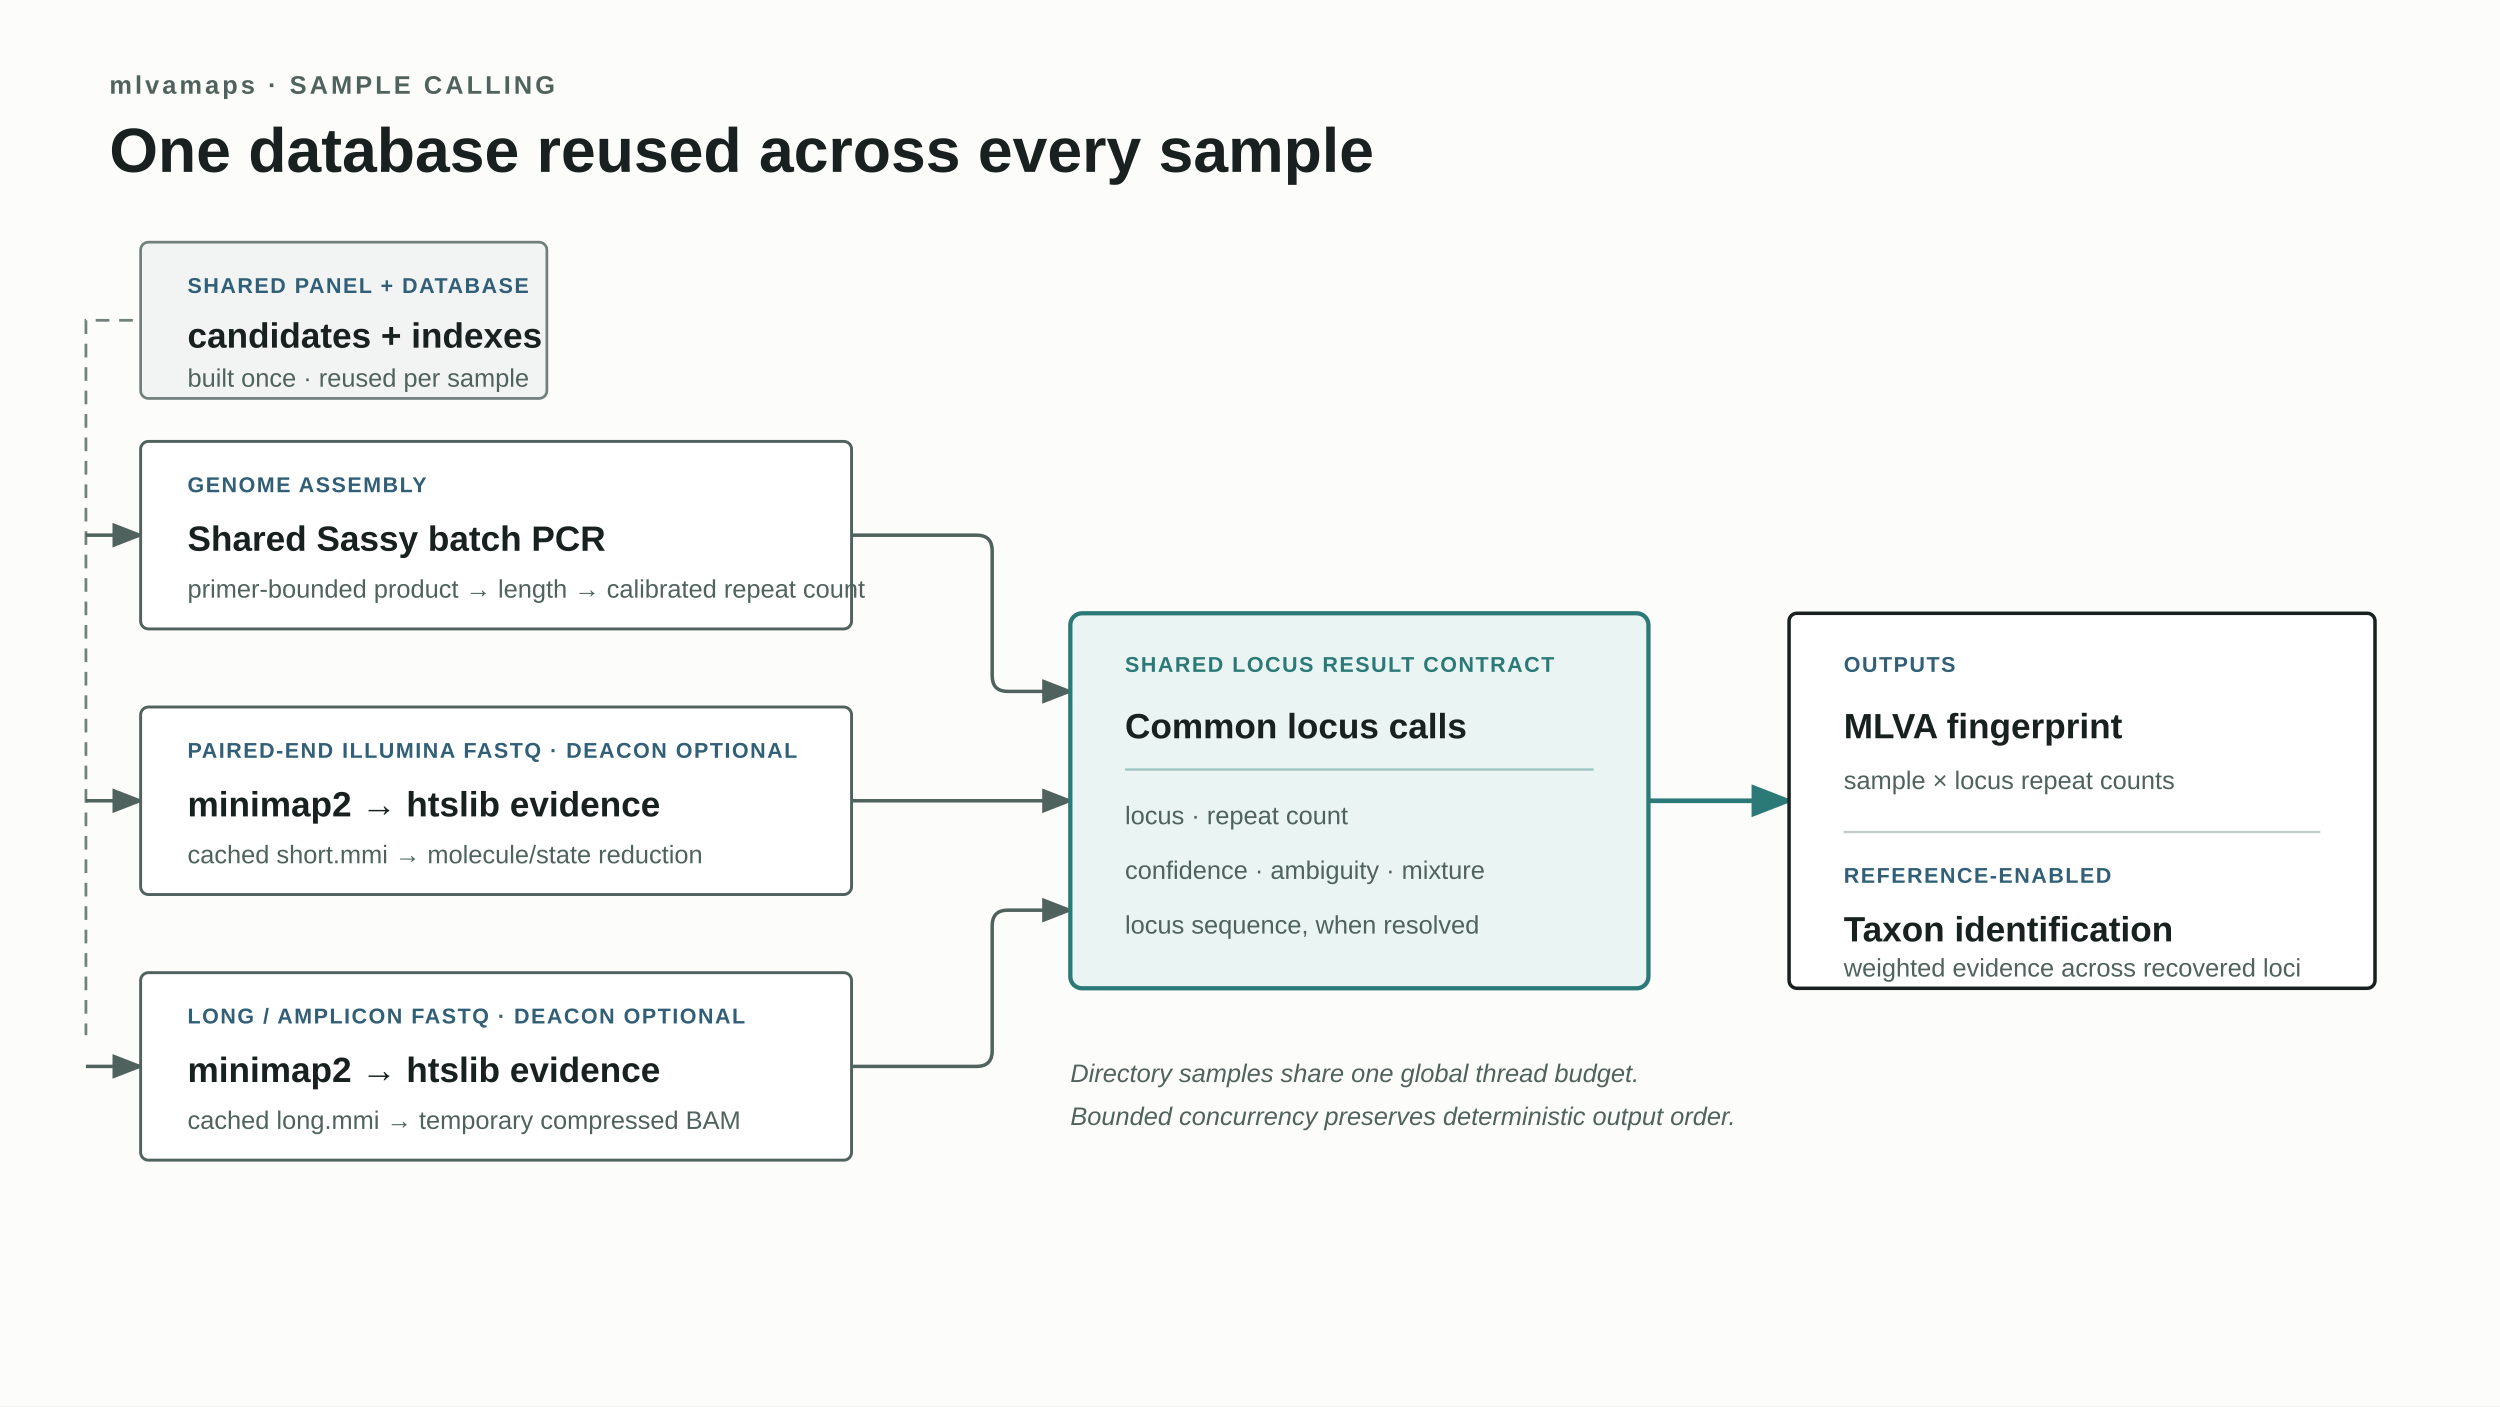
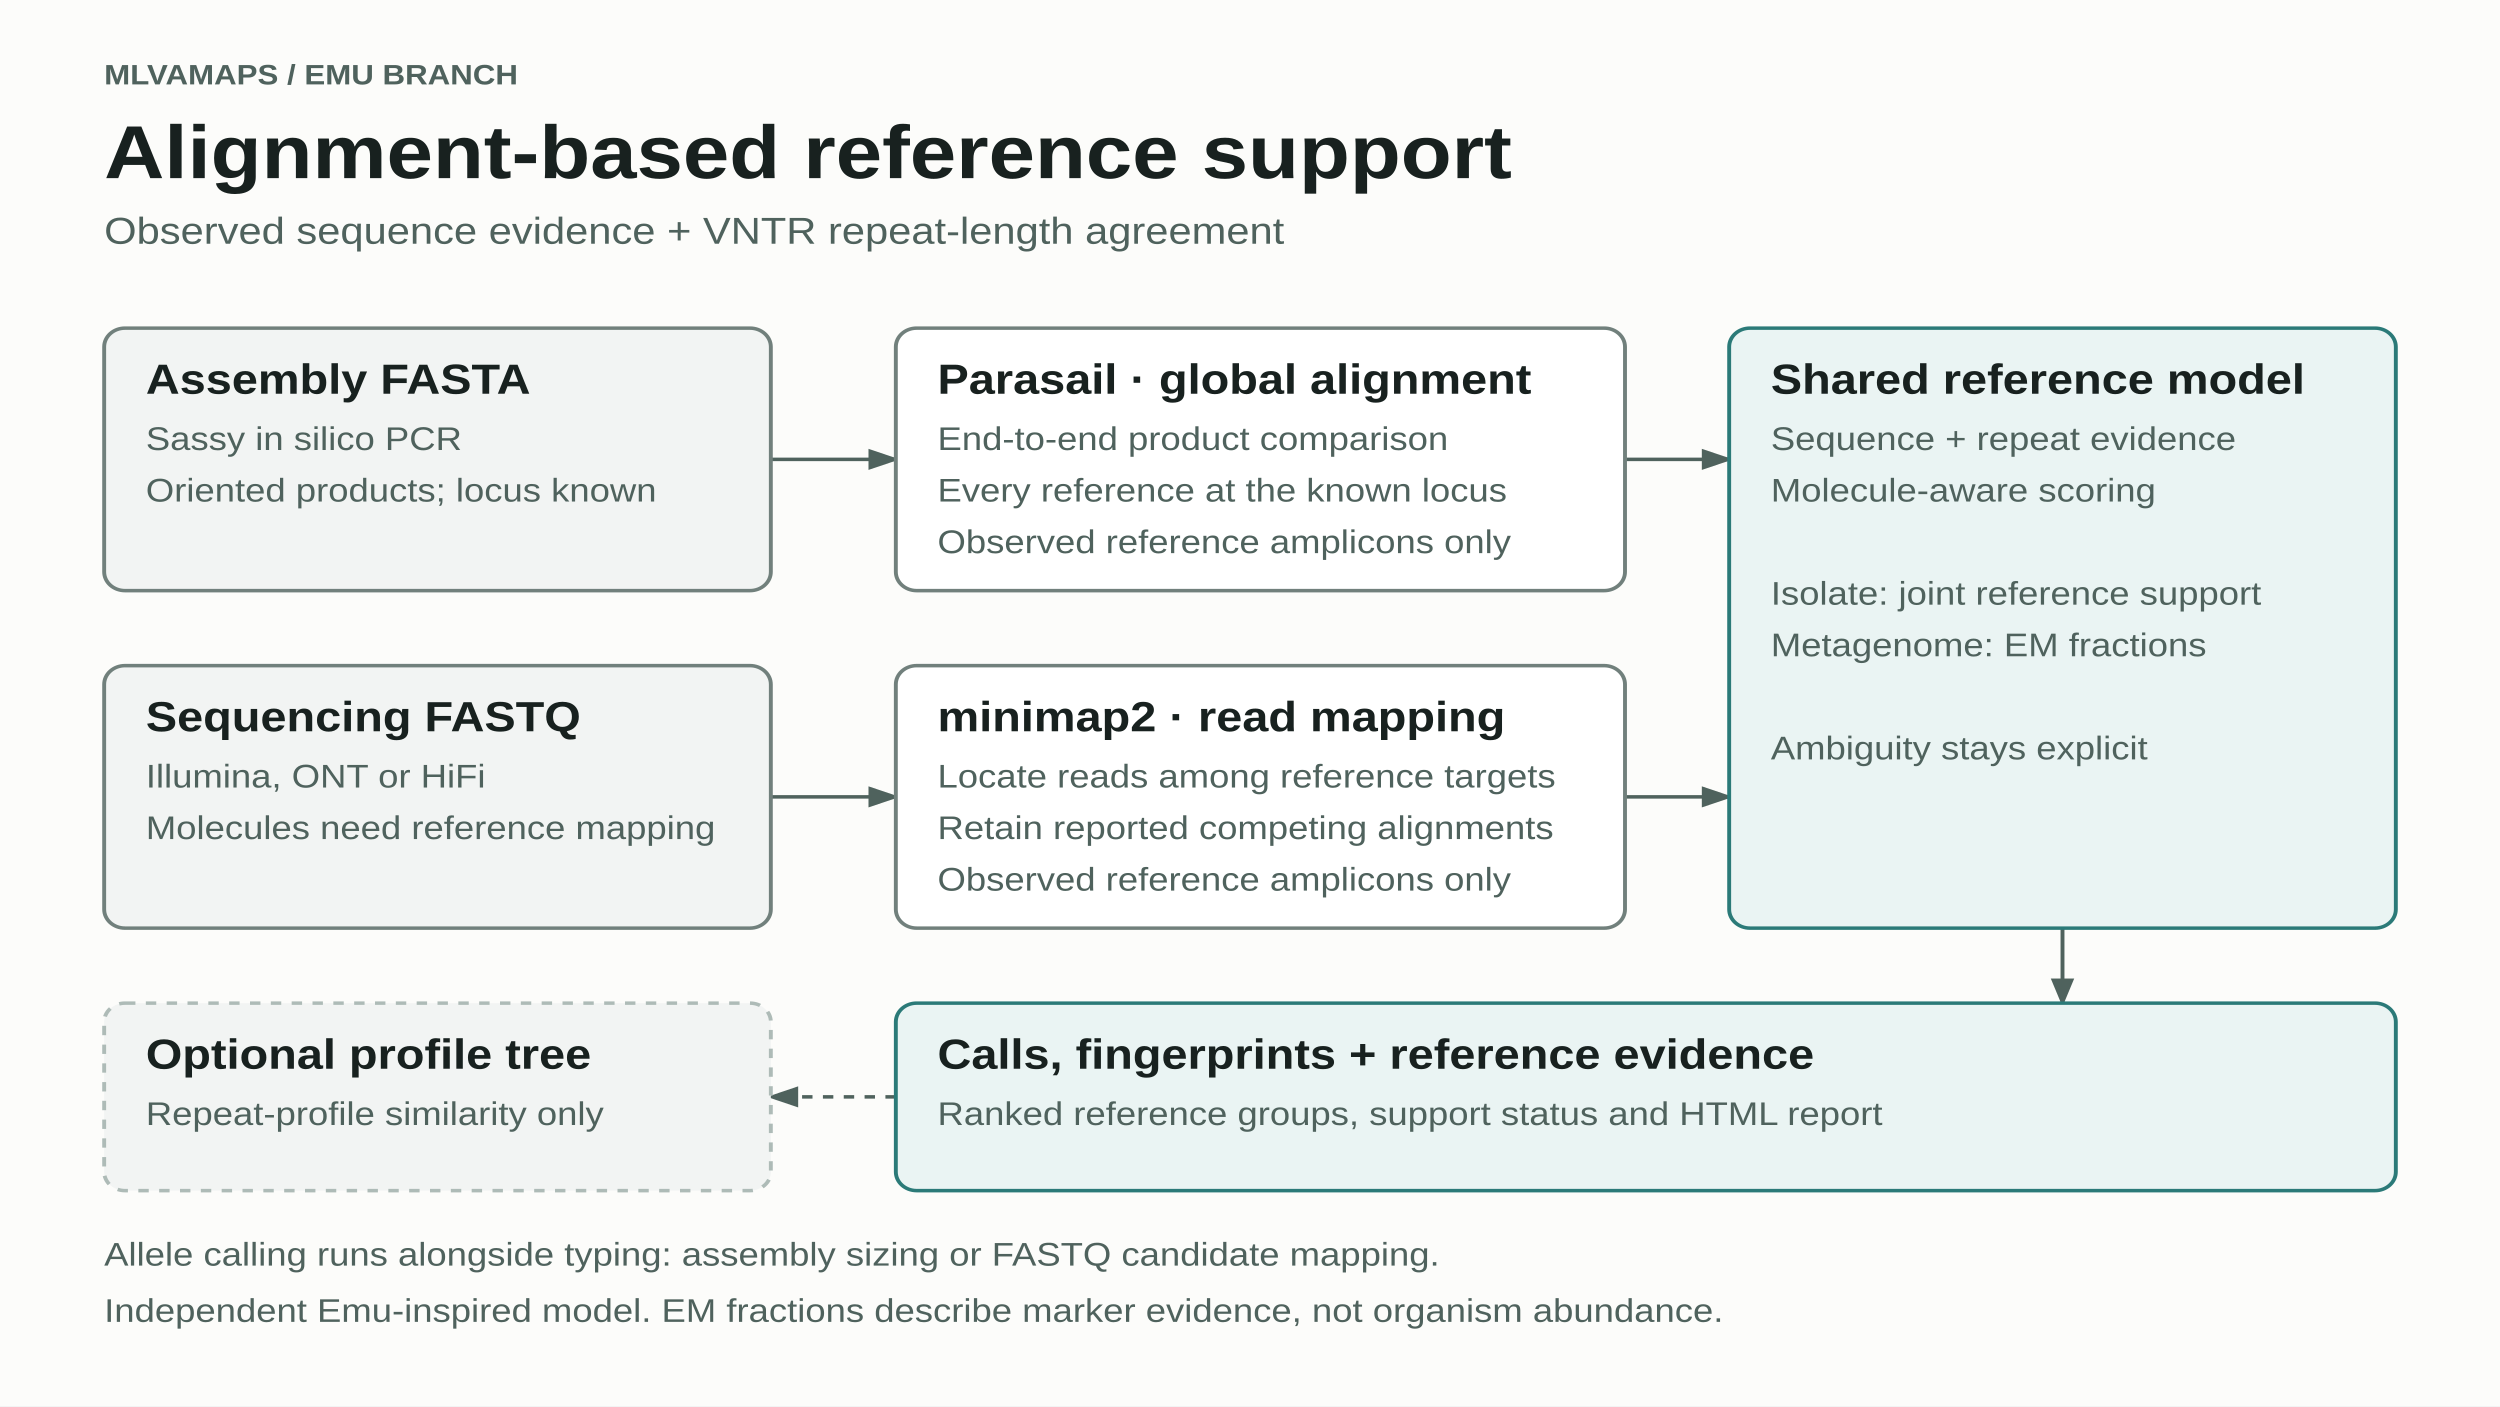
- <svg xmlns="http://www.w3.org/2000/svg" viewBox="0 0 1280 720" role="img" aria-labelledby="sample-presentation-title sample-presentation-desc">
+ <svg xmlns="http://www.w3.org/2000/svg" width="1280" height="720" viewBox="0 0 1280 720" role="img" aria-labelledby="mlvamaps_sample_calling_presentation-title mlvamaps_sample_calling_presentation-desc">
  <defs>
-     <style>
-         .node{fill:#fff;stroke:#4f625d;stroke-width:1.5}.input{fill:#f2f4f3;stroke:#71807c;stroke-width:1.4}.focal{fill:#eaf4f3;stroke:#2b7a78;stroke-width:2.2}.output{fill:#fff;stroke:#18211f;stroke-width:1.8}
-         .edge{fill:none;stroke:#4f625d;stroke-width:1.8;marker-end:url(#arrow)}.guide{fill:none;stroke:#71807c;stroke-width:1.4;stroke-dasharray:7 5}.accent{fill:none;stroke:#2b7a78;stroke-width:2.4;marker-end:url(#arrow-accent)}
-         .kicker{fill:#4f625d;font:700 13px Arial,Helvetica,sans-serif;letter-spacing:.12em}.headline{fill:#18211f;font:700 32px Arial,Helvetica,sans-serif}.tag{fill:#315f78;font:700 11px Arial,Helvetica,sans-serif;letter-spacing:.07em}.tag2{fill:#2b7a78;font:700 11px Arial,Helvetica,sans-serif;letter-spacing:.07em}.name{fill:#18211f;font:700 18px Arial,Helvetica,sans-serif}.sub{fill:#4f625d;font:13px Arial,Helvetica,sans-serif}.note{fill:#4f625d;font:italic 13px Arial,Helvetica,sans-serif}
-       </style>
-     <marker id="arrow" markerWidth="9" markerHeight="7" refX="8" refY="3.5" orient="auto">
-       <polygon points="0 0,9 3.5,0 7" fill="#4f625d" />
+     <marker id="mlvamaps_sample_calling_presentation-arrow" markerWidth="8" markerHeight="6" refX="7" refY="3" orient="auto">
+       <polygon points="0 0,8 3,0 6" fill="#4f625d" />
    </marker>
-     <marker id="arrow-accent" markerWidth="9" markerHeight="7" refX="8" refY="3.5" orient="auto">
-       <polygon points="0 0,9 3.5,0 7" fill="#2b7a78" />
+     <marker id="mlvamaps_sample_calling_presentation-arrow-accent" markerWidth="8" markerHeight="6" refX="7" refY="3" orient="auto">
+       <polygon points="0 0,8 3,0 6" fill="#2b7a78" />
+     </marker>
+     <marker id="mlvamaps_sample_calling_presentation-arrow-link" markerWidth="8" markerHeight="6" refX="7" refY="3" orient="auto">
+       <polygon points="0 0,8 3,0 6" fill="#2e5aa8" />
    </marker>
  </defs>
  <rect width="1280" height="720" fill="#fcfcfa" />
-   <text class="kicker" x="56" y="48">mlvamaps · SAMPLE CALLING</text>
-   <text class="headline" x="56" y="88">One database reused across every sample</text>
-   <path class="guide" d="M176 164 H44 V530" />
-   <line class="edge" x1="44" y1="274" x2="72" y2="274" />
-   <line class="edge" x1="44" y1="410" x2="72" y2="410" />
-   <line class="edge" x1="44" y1="546" x2="72" y2="546" />
-   <path class="edge" d="M436 274 H500 Q508 274 508 282 V346 Q508 354 516 354 H548" />
-   <line class="edge" x1="436" y1="410" x2="548" y2="410" />
-   <path class="edge" d="M436 546 H500 Q508 546 508 538 V474 Q508 466 516 466 H548" />
-   <line class="accent" x1="844" y1="410" x2="916" y2="410" />
-   <rect class="input" x="72" y="124" width="208" height="80" rx="4" />
-   <text class="tag" x="96" y="150">SHARED PANEL + DATABASE</text>
-   <text class="name" x="96" y="178">candidates + indexes</text>
-   <text class="sub" x="96" y="198">built once · reused per sample</text>
-   <rect class="node" x="72" y="226" width="364" height="96" rx="4" />
-   <text class="tag" x="96" y="252">GENOME ASSEMBLY</text>
-   <text class="name" x="96" y="282">Shared Sassy batch PCR</text>
-   <text class="sub" x="96" y="306">primer-bounded product → length → calibrated repeat count</text>
-   <rect class="node" x="72" y="362" width="364" height="96" rx="4" />
-   <text class="tag" x="96" y="388">PAIRED-END ILLUMINA FASTQ · DEACON OPTIONAL</text>
-   <text class="name" x="96" y="418">minimap2 → htslib evidence</text>
-   <text class="sub" x="96" y="442">cached short.mmi → molecule/state reduction</text>
-   <rect class="node" x="72" y="498" width="364" height="96" rx="4" />
-   <text class="tag" x="96" y="524">LONG / AMPLICON FASTQ · DEACON OPTIONAL</text>
-   <text class="name" x="96" y="554">minimap2 → htslib evidence</text>
-   <text class="sub" x="96" y="578">cached long.mmi → temporary compressed BAM</text>
-   <rect class="focal" x="548" y="314" width="296" height="192" rx="6" />
-   <text class="tag2" x="576" y="344">SHARED LOCUS RESULT CONTRACT</text>
-   <text class="name" x="576" y="378">Common locus calls</text>
-   <line x1="576" y1="394" x2="816" y2="394" stroke="#9fc5c3" stroke-width="1.2" />
-   <text class="sub" x="576" y="422">locus · repeat count</text>
-   <text class="sub" x="576" y="450">confidence · ambiguity · mixture</text>
-   <text class="sub" x="576" y="478">locus sequence, when resolved</text>
-   <rect class="output" x="916" y="314" width="300" height="192" rx="4" />
-   <text class="tag" x="944" y="344">OUTPUTS</text>
-   <text class="name" x="944" y="378">MLVA fingerprint</text>
-   <text class="sub" x="944" y="404">sample × locus repeat counts</text>
-   <line x1="944" y1="426" x2="1188" y2="426" stroke="#c3ccc9" stroke-width="1.2" />
-   <text class="tag" x="944" y="452">REFERENCE-ENABLED</text>
-   <text class="name" x="944" y="482">Taxon identification</text>
-   <text class="sub" x="944" y="500">weighted evidence across recovered loci</text>
-   <text class="note" x="548" y="554">Directory samples share one global thread budget.</text>
-   <text class="note" x="548" y="576">Bounded concurrency preserves deterministic output order.</text>
+   <g font-family="Arial, Helvetica, sans-serif" transform="scale(1.333333 1.2)">
+     <text x="40" y="36" font-size="12" font-weight="600" fill="#4f625d">MLVAMAPS  /  EMU BRANCH</text>
+     <text x="40" y="76" font-size="32" font-weight="600" fill="#18211f">Alignment-based reference support</text>
+     <text x="40" y="104" font-size="16" font-weight="400" fill="#4f625d">Observed sequence evidence + VNTR repeat-length agreement</text>
+     <path d="M 296,196 H 344" fill="none" stroke="#4f625d" stroke-width="1.5" marker-end="url(#mlvamaps_sample_calling_presentation-arrow)" />
+     <path d="M 624,196 H 664" fill="none" stroke="#4f625d" stroke-width="1.5" marker-end="url(#mlvamaps_sample_calling_presentation-arrow)" />
+     <path d="M 296,340 H 344" fill="none" stroke="#4f625d" stroke-width="1.5" marker-end="url(#mlvamaps_sample_calling_presentation-arrow)" />
+     <path d="M 624,340 H 664" fill="none" stroke="#4f625d" stroke-width="1.5" marker-end="url(#mlvamaps_sample_calling_presentation-arrow)" />
+     <path d="M 792,396 V 428" fill="none" stroke="#4f625d" stroke-width="1.5" marker-end="url(#mlvamaps_sample_calling_presentation-arrow)" />
+     <path d="M 344,468 H 296" fill="none" stroke="#4f625d" stroke-width="1.5" stroke-dasharray="4 4" marker-end="url(#mlvamaps_sample_calling_presentation-arrow)" />
+     <rect x="40" y="140" width="256" height="112" rx="8" fill="#f2f4f3" stroke="#71807c" stroke-width="1.5" />
+     <text x="56" y="168" font-size="18" font-weight="600" fill="#18211f">Assembly FASTA</text>
+     <text x="56" y="192" font-size="14" font-weight="400" fill="#4f625d">Sassy in silico PCR</text>
+     <text x="56" y="214" font-size="14" font-weight="400" fill="#4f625d">Oriented products; locus known</text>
+     <rect x="344" y="140" width="280" height="112" rx="8" fill="#ffffff" stroke="#71807c" stroke-width="1.5" />
+     <text x="360" y="168" font-size="18" font-weight="600" fill="#18211f">Parasail · global alignment</text>
+     <text x="360" y="192" font-size="14" font-weight="400" fill="#4f625d">End-to-end product comparison</text>
+     <text x="360" y="214" font-size="14" font-weight="400" fill="#4f625d">Every reference at the known locus</text>
+     <text x="360" y="236" font-size="14" font-weight="400" fill="#4f625d">Observed reference amplicons only</text>
+     <rect x="40" y="284" width="256" height="112" rx="8" fill="#f2f4f3" stroke="#71807c" stroke-width="1.5" />
+     <text x="56" y="312" font-size="18" font-weight="600" fill="#18211f">Sequencing FASTQ</text>
+     <text x="56" y="336" font-size="14" font-weight="400" fill="#4f625d">Illumina, ONT or HiFi</text>
+     <text x="56" y="358" font-size="14" font-weight="400" fill="#4f625d">Molecules need reference mapping</text>
+     <rect x="344" y="284" width="280" height="112" rx="8" fill="#ffffff" stroke="#71807c" stroke-width="1.5" />
+     <text x="360" y="312" font-size="18" font-weight="600" fill="#18211f">minimap2 · read mapping</text>
+     <text x="360" y="336" font-size="14" font-weight="400" fill="#4f625d">Locate reads among reference targets</text>
+     <text x="360" y="358" font-size="14" font-weight="400" fill="#4f625d">Retain reported competing alignments</text>
+     <text x="360" y="380" font-size="14" font-weight="400" fill="#4f625d">Observed reference amplicons only</text>
+     <rect x="664" y="140" width="256" height="256" rx="8" fill="#eaf4f3" stroke="#2b7a78" stroke-width="1.5" />
+     <text x="680" y="168" font-size="18" font-weight="600" fill="#18211f">Shared reference model</text>
+     <text x="680" y="192" font-size="14" font-weight="400" fill="#4f625d">Sequence + repeat evidence</text>
+     <text x="680" y="214" font-size="14" font-weight="400" fill="#4f625d">Molecule-aware scoring</text>
+     <text x="680" y="236" font-size="14" font-weight="400" fill="#4f625d">
+ </text>
+     <text x="680" y="258" font-size="14" font-weight="400" fill="#4f625d">Isolate: joint reference support</text>
+     <text x="680" y="280" font-size="14" font-weight="400" fill="#4f625d">Metagenome: EM fractions</text>
+     <text x="680" y="302" font-size="14" font-weight="400" fill="#4f625d">
+ </text>
+     <text x="680" y="324" font-size="14" font-weight="400" fill="#4f625d">Ambiguity stays explicit</text>
+     <rect x="344" y="428" width="576" height="80" rx="8" fill="#eaf4f3" stroke="#2b7a78" stroke-width="1.5" />
+     <text x="360" y="456" font-size="18" font-weight="600" fill="#18211f">Calls, fingerprints + reference evidence</text>
+     <text x="360" y="480" font-size="14" font-weight="400" fill="#4f625d">Ranked reference groups, support status and HTML report</text>
+     <rect x="40" y="428" width="256" height="80" rx="8" fill="#f2f4f3" stroke="#aebbb7" stroke-width="1.5" stroke-dasharray="4 4" />
+     <text x="56" y="456" font-size="18" font-weight="600" fill="#18211f">Optional profile tree</text>
+     <text x="56" y="480" font-size="14" font-weight="400" fill="#4f625d">Repeat-profile similarity only</text>
+     <text x="40" y="540" font-size="14" font-weight="400" fill="#4f625d">Allele calling runs alongside typing: assembly sizing or FASTQ candidate mapping.</text>
+     <text x="40" y="564" font-size="14" font-weight="400" fill="#4f625d">Independent Emu-inspired model. EM fractions describe marker evidence, not organism abundance.</text>
+   </g>
</svg>
